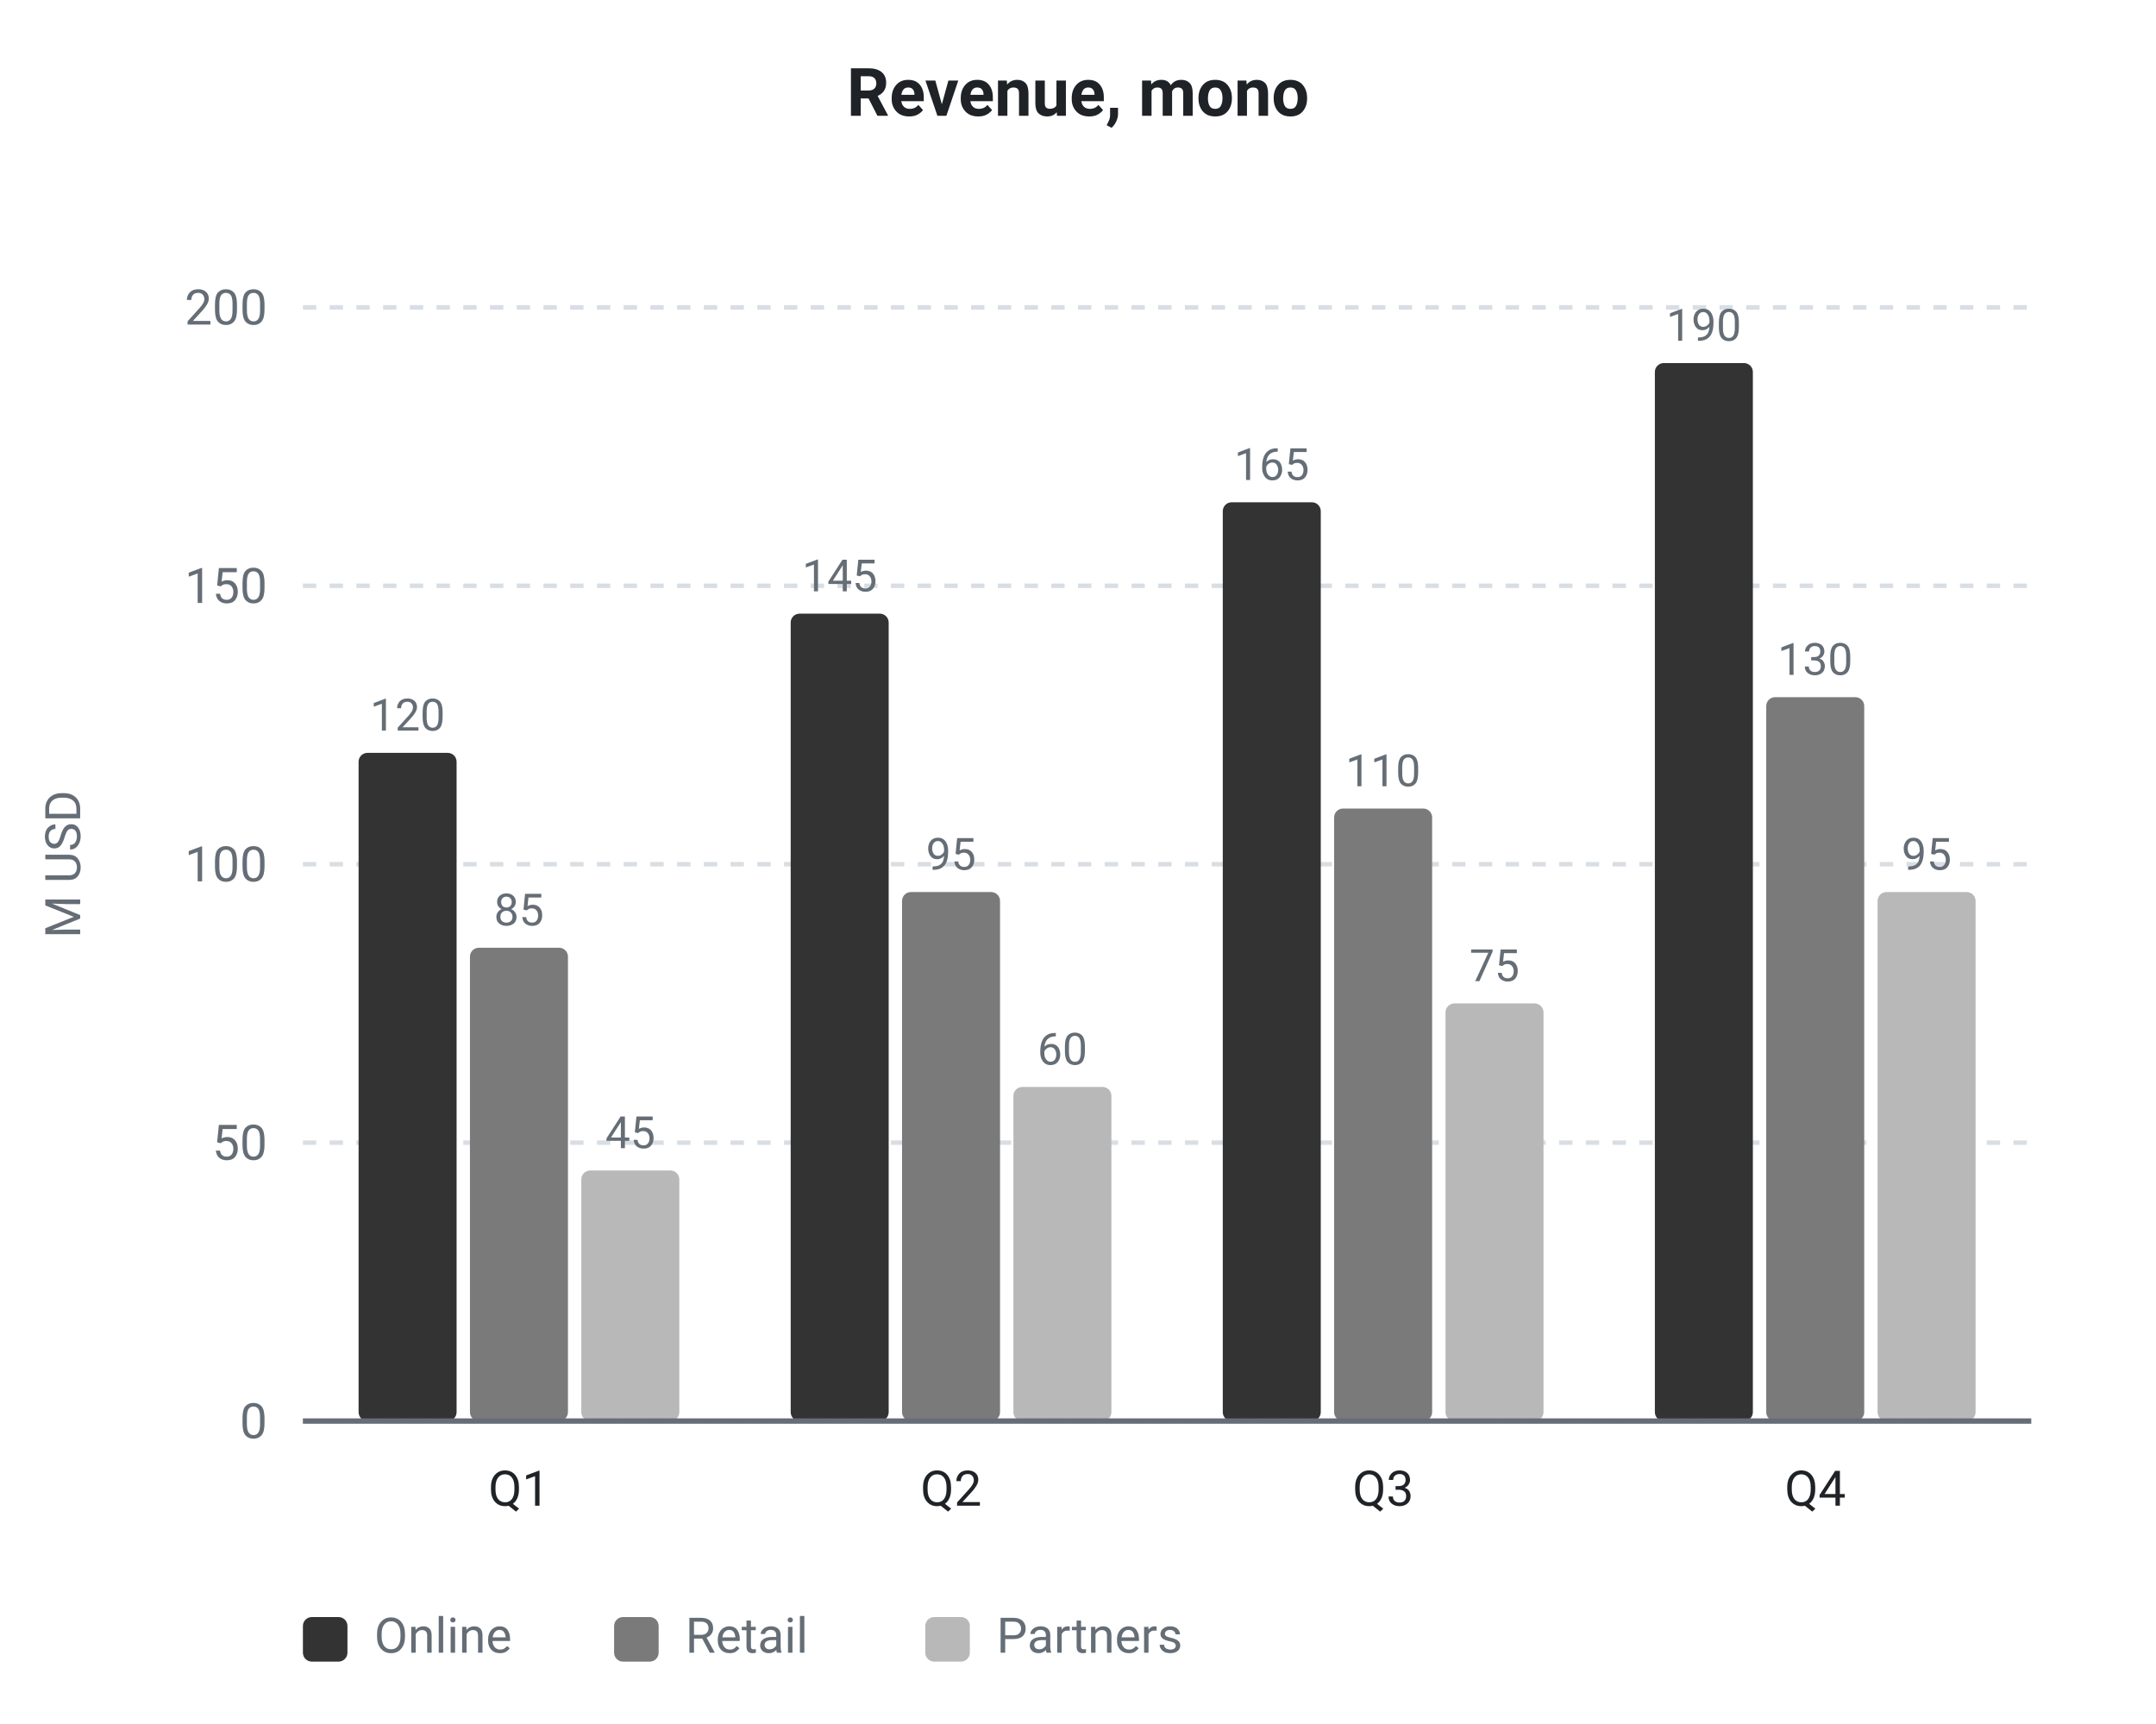
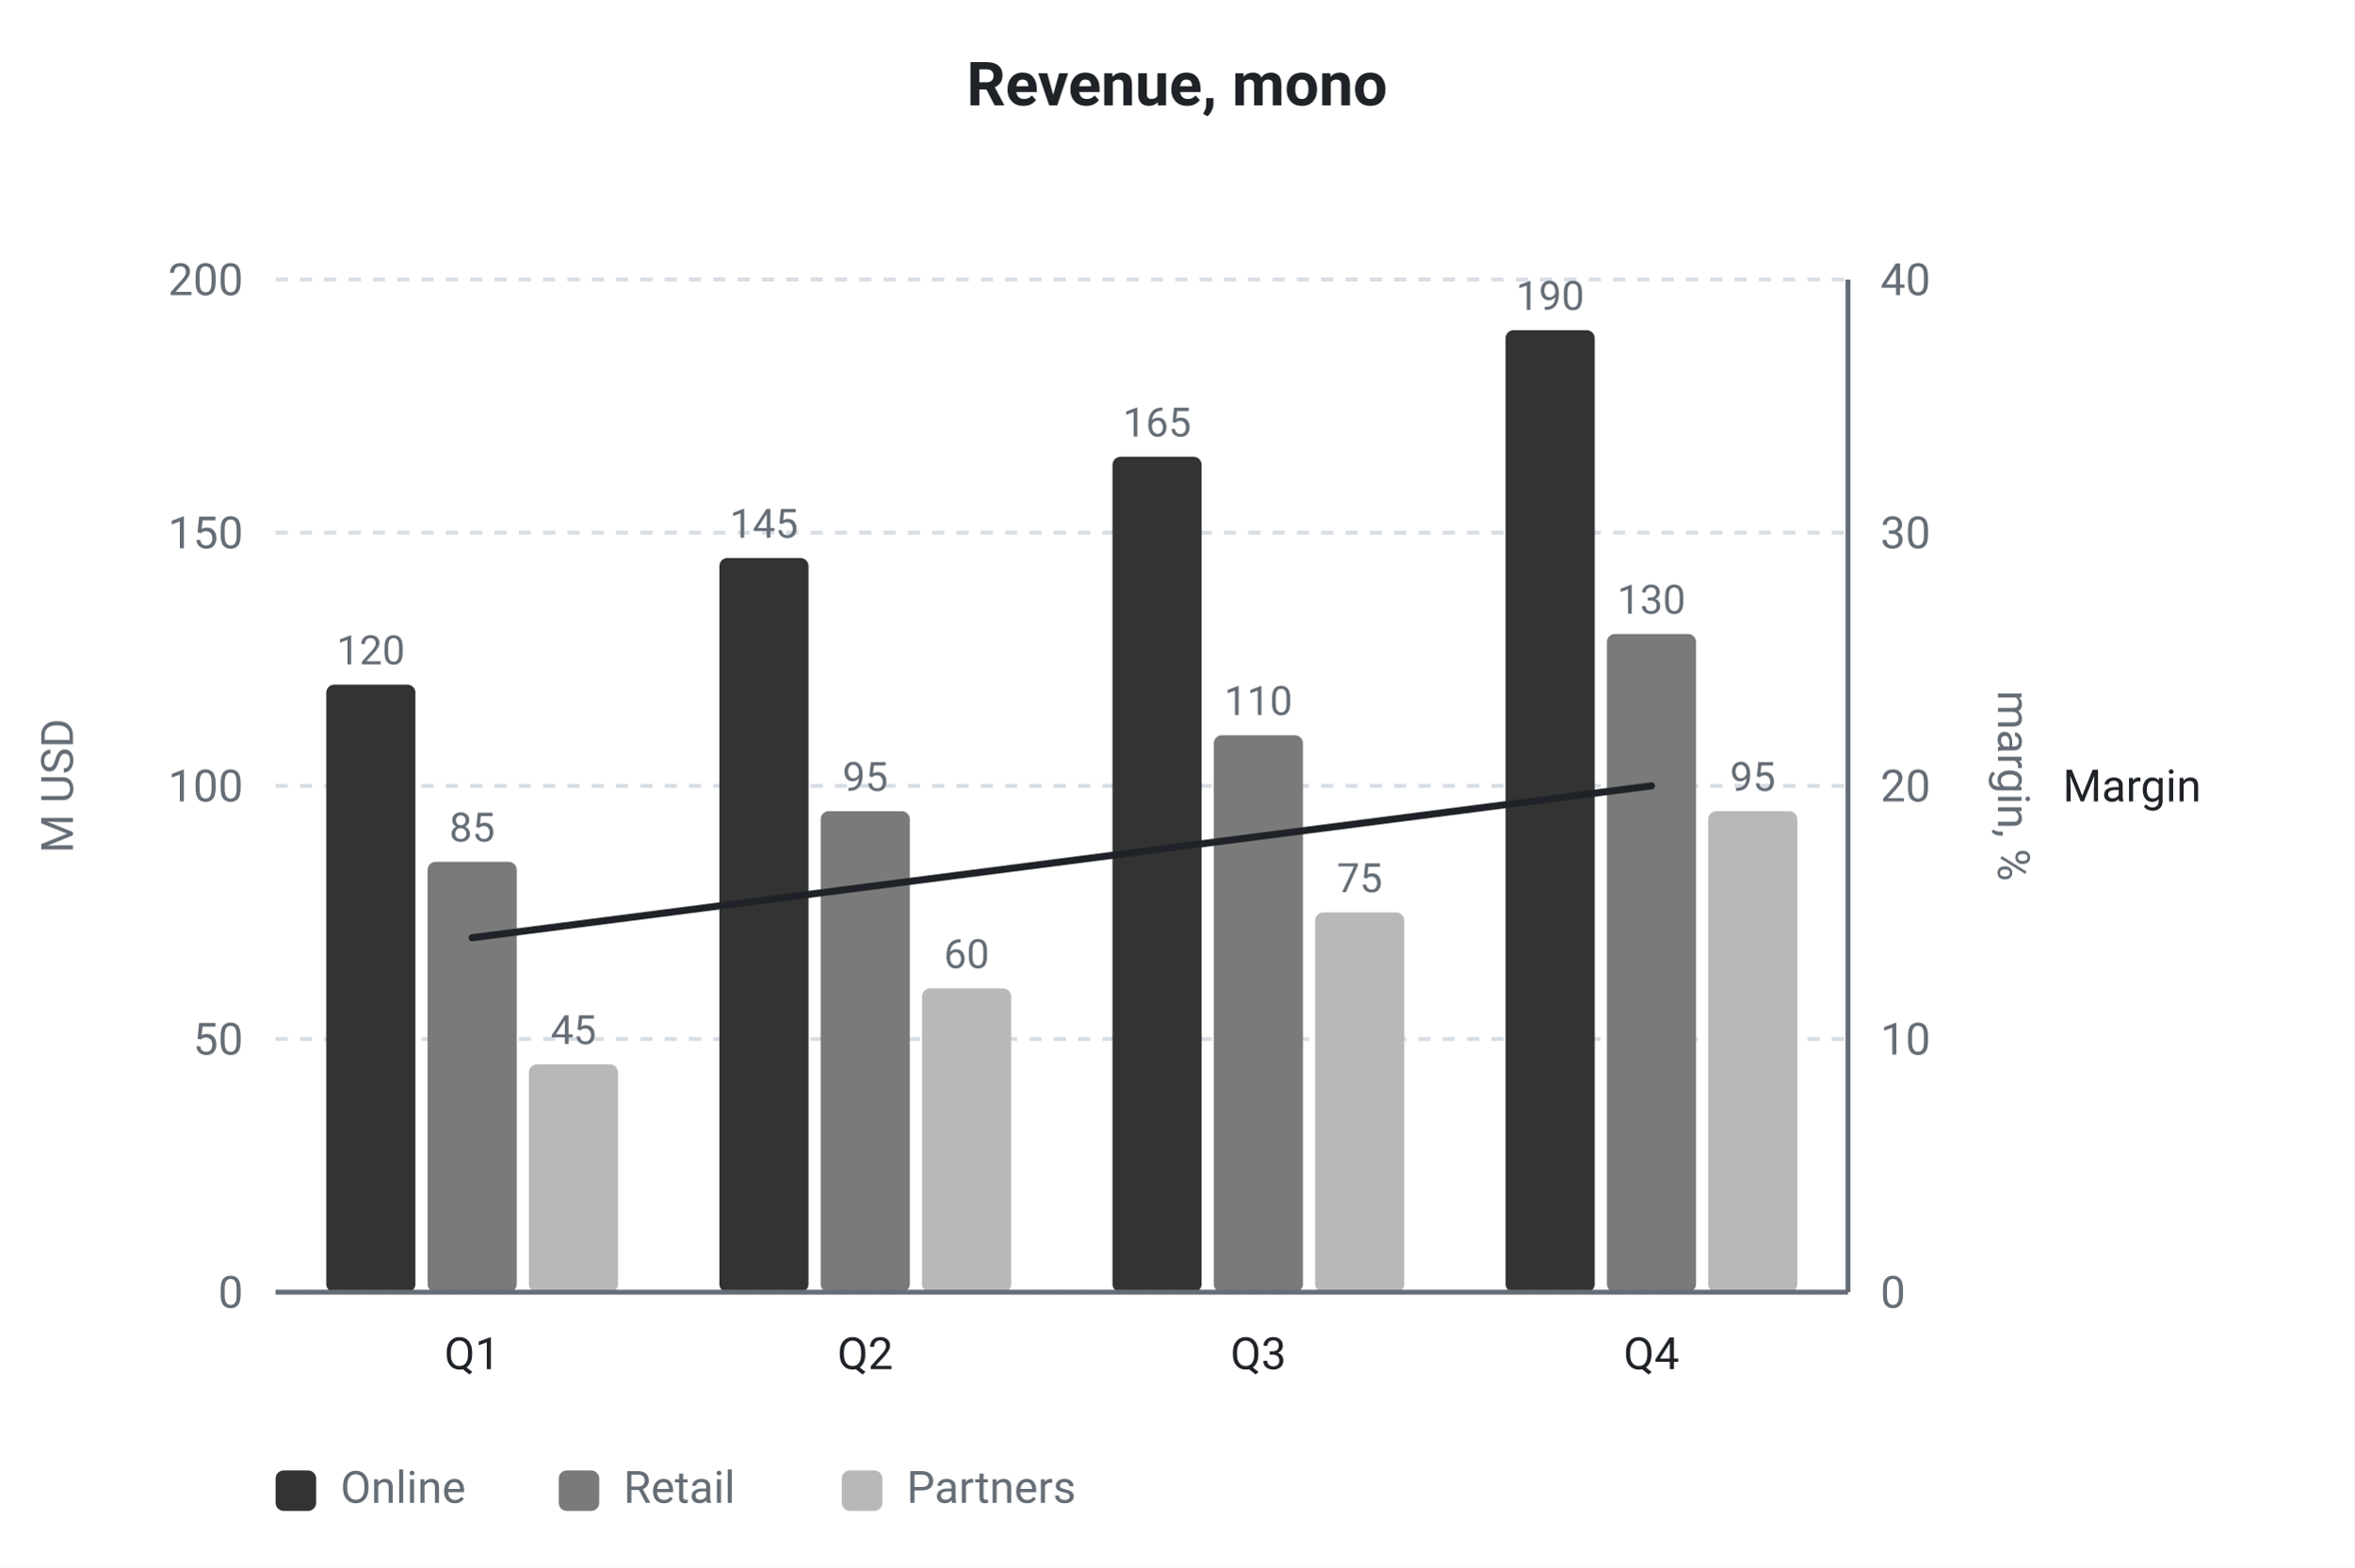
- <svg xmlns="http://www.w3.org/2000/svg" viewBox="0 0 484 387" width="484" height="387" role="img" font-family="system-ui, -apple-system, &quot;Segoe UI&quot;, Roboto, sans-serif">
-   <rect data-bg="canvas" x="0" y="0" width="484" height="387" fill="#ffffff" />
-   <text x="242" y="26" fill="#1f2328" font-size="15" text-anchor="middle" font-weight="600">Revenue, mono</text>
+ <svg xmlns="http://www.w3.org/2000/svg" viewBox="0 0 580.86 387" width="580.86" height="387" role="img" font-family="system-ui, -apple-system, &quot;Segoe UI&quot;, Roboto, sans-serif">
+   <rect data-bg="canvas" x="0" y="0" width="580.86" height="387" fill="#ffffff" />
+   <text x="290.43" y="26" fill="#1f2328" font-size="15" text-anchor="middle" font-weight="600">Revenue, mono</text>
  <line x1="68" y1="319" x2="456" y2="319" stroke="#d8dee4" stroke-width="1" stroke-dasharray="3 3" />
  <text x="60" y="322.85" fill="#656d76" font-size="11" text-anchor="end">0</text>
  <line x1="68" y1="256.5" x2="456" y2="256.5" stroke="#d8dee4" stroke-width="1" stroke-dasharray="3 3" />
  <text x="60" y="260.35" fill="#656d76" font-size="11" text-anchor="end">50</text>
  <line x1="68" y1="194" x2="456" y2="194" stroke="#d8dee4" stroke-width="1" stroke-dasharray="3 3" />
  <text x="60" y="197.85" fill="#656d76" font-size="11" text-anchor="end">100</text>
  <line x1="68" y1="131.5" x2="456" y2="131.5" stroke="#d8dee4" stroke-width="1" stroke-dasharray="3 3" />
  <text x="60" y="135.35" fill="#656d76" font-size="11" text-anchor="end">150</text>
  <line x1="68" y1="69" x2="456" y2="69" stroke="#d8dee4" stroke-width="1" stroke-dasharray="3 3" />
  <text x="60" y="72.85" fill="#656d76" font-size="11" text-anchor="end">200</text>
  <text x="18" y="194" fill="#656d76" font-size="11" text-anchor="middle" transform="rotate(-90 18 194)">M USD</text>
+   <line x1="456" y1="69" x2="456" y2="319" stroke="#656d76" stroke-width="1.2" data-axis-line="y2" />
+   <text x="464" y="322.85" fill="#656d76" font-size="11" text-anchor="start" data-y2-tick="0">0</text>
+   <text x="464" y="260.35" fill="#656d76" font-size="11" text-anchor="start" data-y2-tick="10">10</text>
+   <text x="464" y="197.85" fill="#656d76" font-size="11" text-anchor="start" data-y2-tick="20">20</text>
+   <text x="464" y="135.35" fill="#656d76" font-size="11" text-anchor="start" data-y2-tick="30">30</text>
+   <text x="464" y="72.85" fill="#656d76" font-size="11" text-anchor="start" data-y2-tick="40">40</text>
+   <text x="493" y="194" fill="#656d76" font-size="11" text-anchor="middle" transform="rotate(90 493 194)" data-y2-label="1">margin, %</text>
  <rect x="80.5" y="169" width="22" height="150" fill="#333333" rx="2" data-bar="0-0" />
  <text x="91.5" y="164" fill="#656d76" font-size="10" text-anchor="middle">120</text>
  <rect x="105.5" y="212.75" width="22" height="106.25" fill="#7a7a7a" rx="2" data-bar="0-1" />
  <text x="116.5" y="207.75" fill="#656d76" font-size="10" text-anchor="middle">85</text>
  <rect x="130.5" y="262.75" width="22" height="56.25" fill="#b8b8b8" rx="2" data-bar="0-2" />
  <text x="141.5" y="257.75" fill="#656d76" font-size="10" text-anchor="middle">45</text>
  <text x="116.5" y="338" fill="#1f2328" font-size="11" text-anchor="middle">Q1</text>
  <rect x="177.5" y="137.75" width="22" height="181.25" fill="#333333" rx="2" data-bar="1-0" />
  <text x="188.5" y="132.75" fill="#656d76" font-size="10" text-anchor="middle">145</text>
  <rect x="202.5" y="200.25" width="22" height="118.75" fill="#7a7a7a" rx="2" data-bar="1-1" />
  <text x="213.5" y="195.25" fill="#656d76" font-size="10" text-anchor="middle">95</text>
  <rect x="227.5" y="244" width="22" height="75" fill="#b8b8b8" rx="2" data-bar="1-2" />
  <text x="238.5" y="239" fill="#656d76" font-size="10" text-anchor="middle">60</text>
  <text x="213.5" y="338" fill="#1f2328" font-size="11" text-anchor="middle">Q2</text>
  <rect x="274.5" y="112.75" width="22" height="206.25" fill="#333333" rx="2" data-bar="2-0" />
  <text x="285.5" y="107.75" fill="#656d76" font-size="10" text-anchor="middle">165</text>
  <rect x="299.5" y="181.5" width="22" height="137.5" fill="#7a7a7a" rx="2" data-bar="2-1" />
  <text x="310.5" y="176.5" fill="#656d76" font-size="10" text-anchor="middle">110</text>
  <rect x="324.5" y="225.25" width="22" height="93.75" fill="#b8b8b8" rx="2" data-bar="2-2" />
  <text x="335.5" y="220.25" fill="#656d76" font-size="10" text-anchor="middle">75</text>
  <text x="310.5" y="338" fill="#1f2328" font-size="11" text-anchor="middle">Q3</text>
  <rect x="371.5" y="81.5" width="22" height="237.5" fill="#333333" rx="2" data-bar="3-0" />
  <text x="382.5" y="76.5" fill="#656d76" font-size="10" text-anchor="middle">190</text>
  <rect x="396.5" y="156.5" width="22" height="162.5" fill="#7a7a7a" rx="2" data-bar="3-1" />
  <text x="407.5" y="151.5" fill="#656d76" font-size="10" text-anchor="middle">130</text>
  <rect x="421.5" y="200.25" width="22" height="118.75" fill="#b8b8b8" rx="2" data-bar="3-2" />
  <text x="432.5" y="195.25" fill="#656d76" font-size="10" text-anchor="middle">95</text>
  <text x="407.5" y="338" fill="#1f2328" font-size="11" text-anchor="middle">Q4</text>
  <line x1="68" y1="319" x2="456" y2="319" stroke="#656d76" stroke-width="1.2" />
+   <polyline points="116.5,231.5 213.5,219 310.5,206.5 407.5,194" fill="none" stroke="#1f2328" stroke-width="1.75" stroke-linejoin="round" stroke-linecap="round" data-line="0" data-axis="y2" />
+   <text x="509" y="197.85" fill="#1f2328" font-size="11" text-anchor="start" data-line-label="Margin">Margin</text>
  <rect x="68" y="363" width="10" height="10" fill="#333333" rx="2" />
  <text x="84" y="371" fill="#656d76" font-size="11" text-anchor="start">Online</text>
  <rect x="137.86" y="363" width="10" height="10" fill="#7a7a7a" rx="2" />
  <text x="153.86" y="371" fill="#656d76" font-size="11" text-anchor="start">Retail</text>
  <rect x="207.72" y="363" width="10" height="10" fill="#b8b8b8" rx="2" />
  <text x="223.72" y="371" fill="#656d76" font-size="11" text-anchor="start">Partners</text>
</svg>
